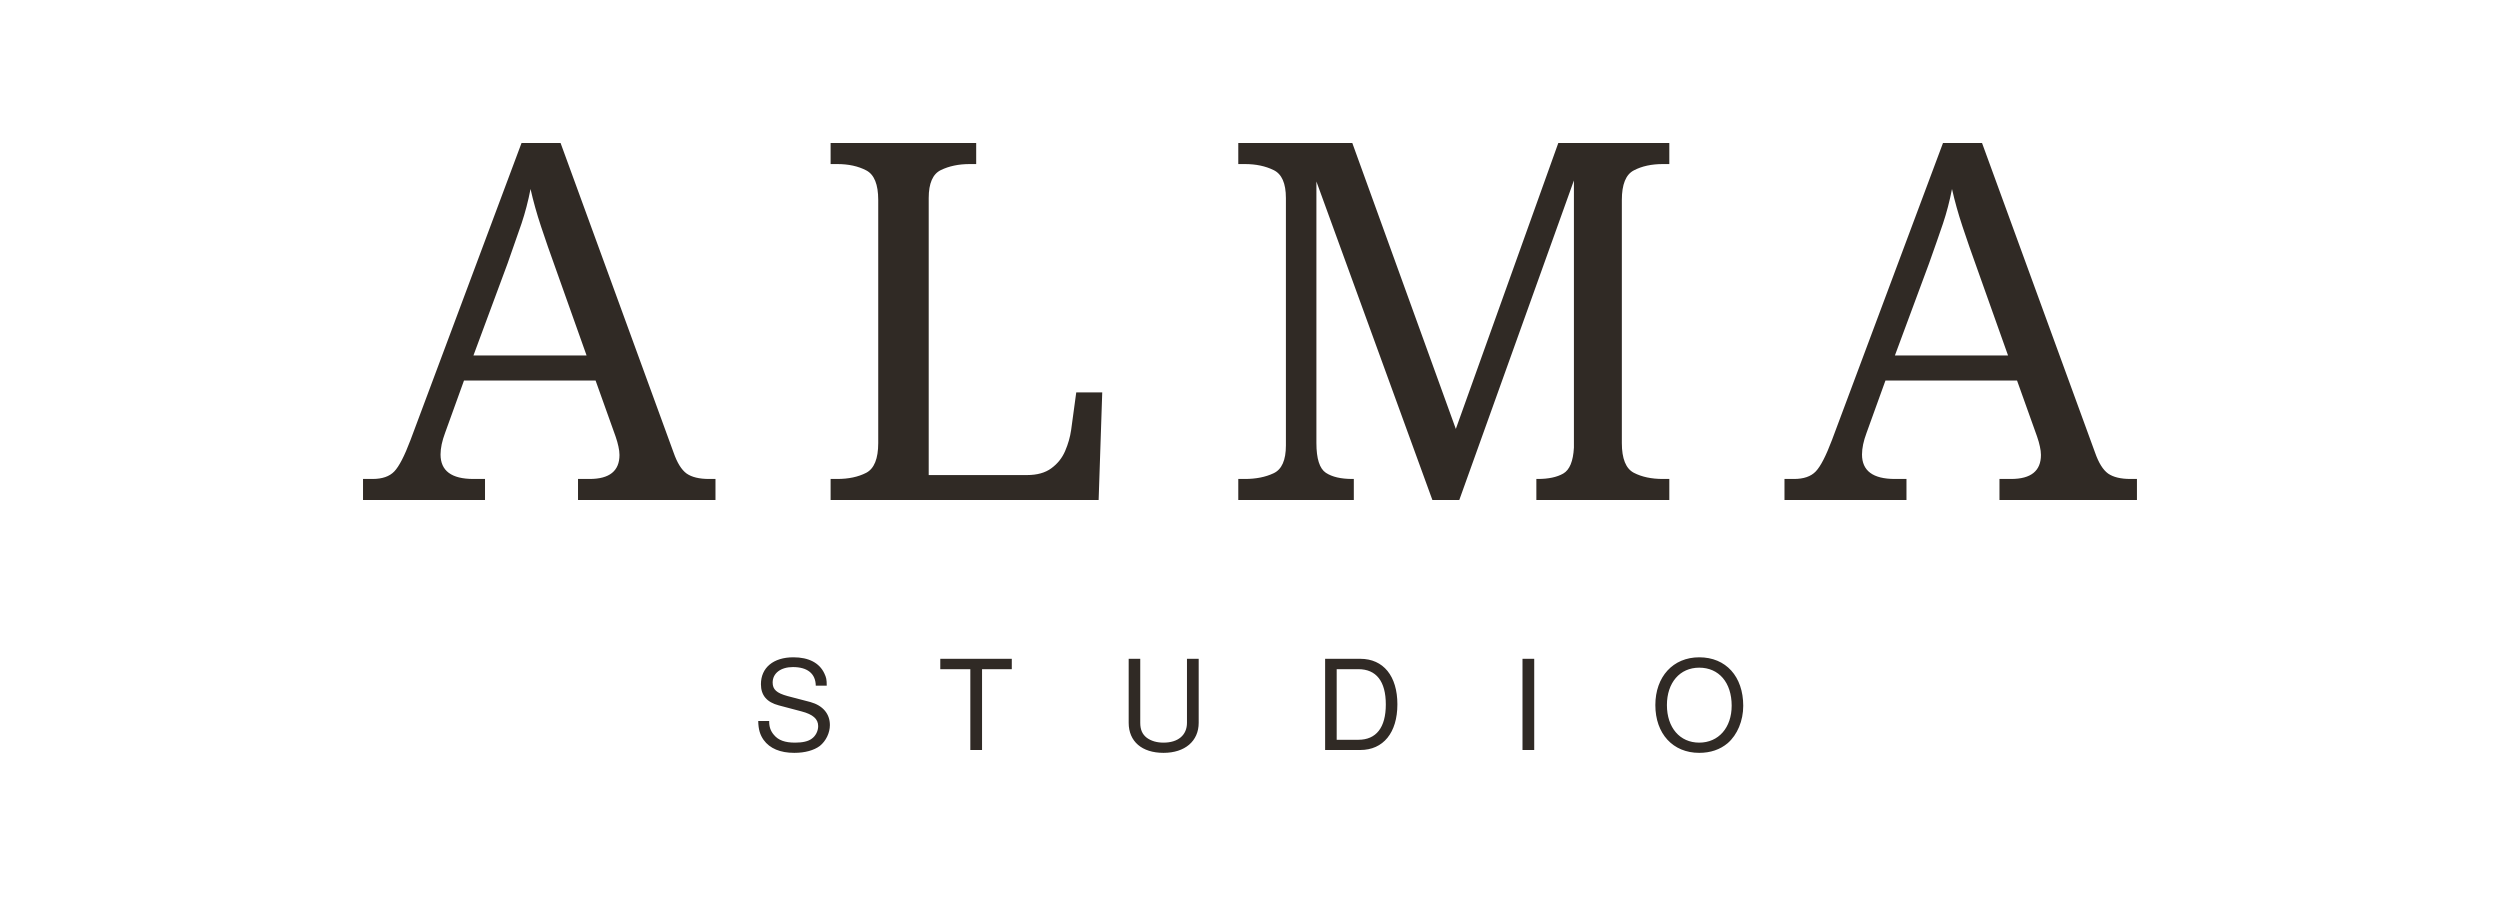
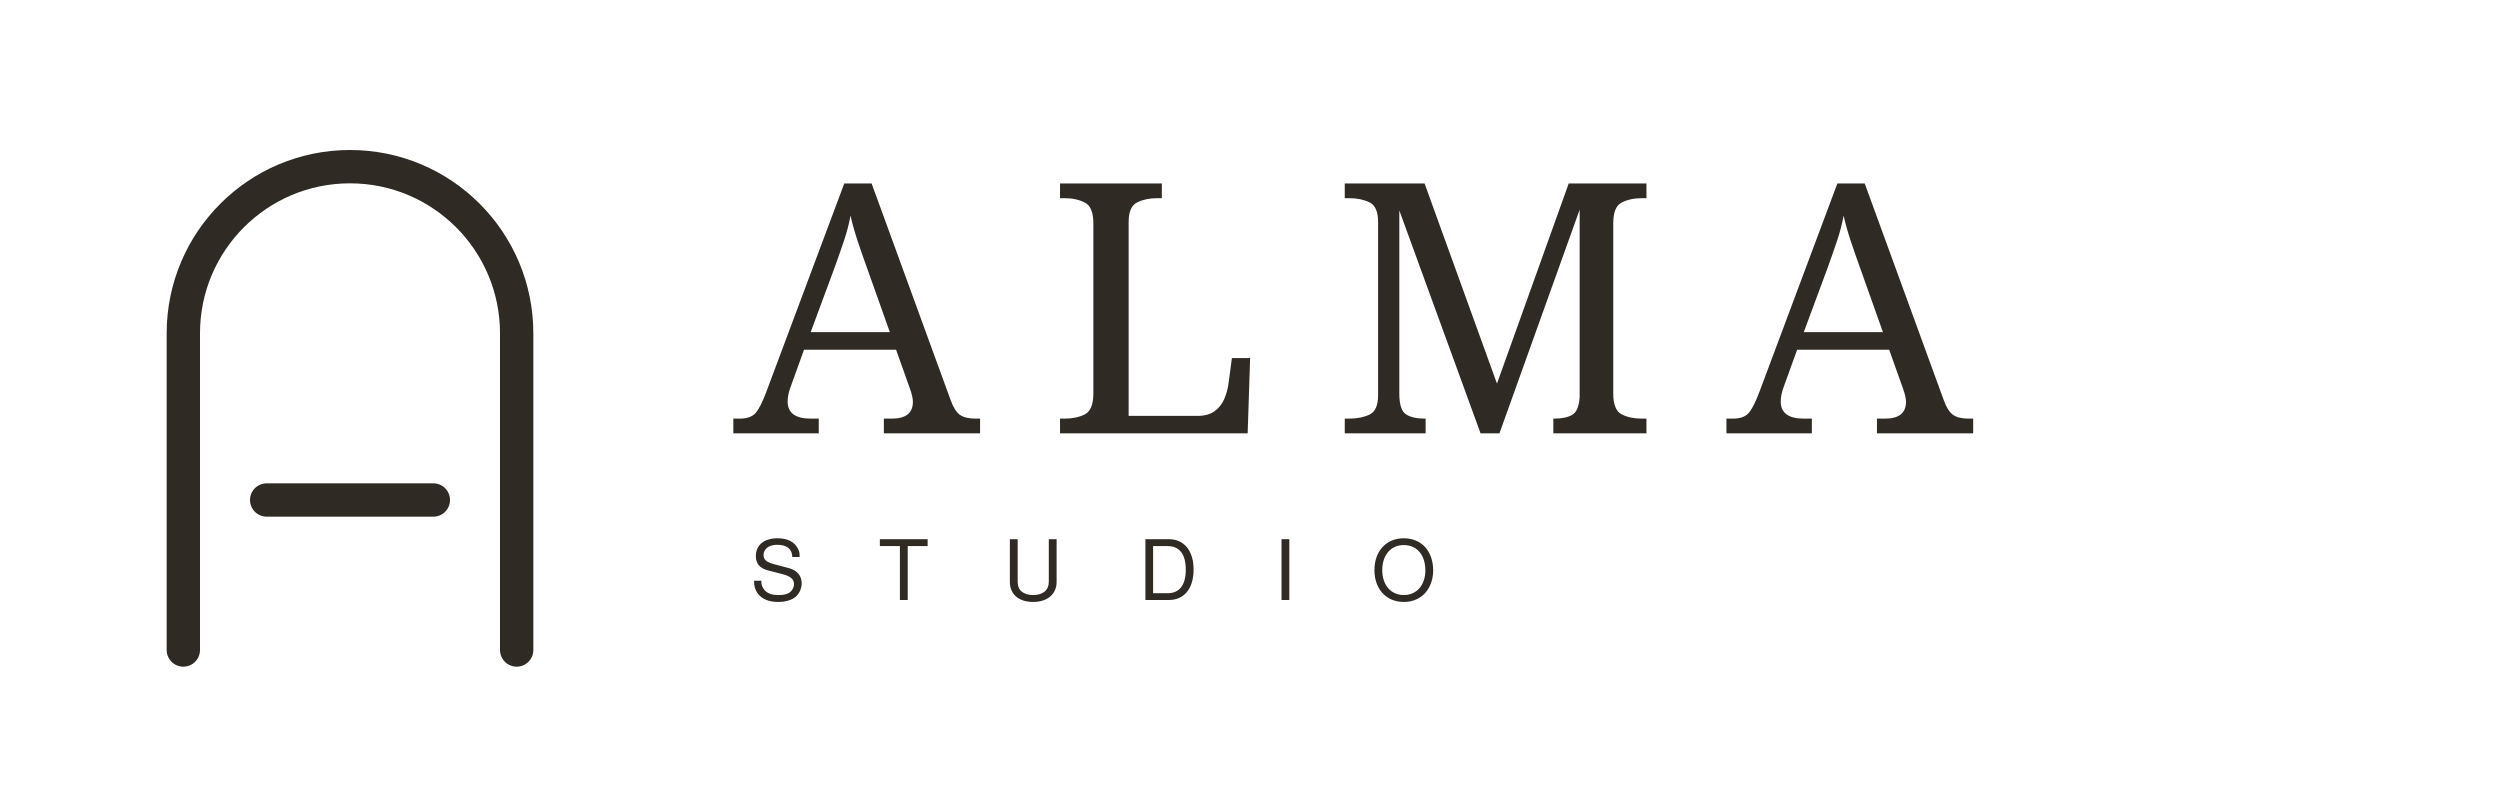
- <svg xmlns="http://www.w3.org/2000/svg" viewBox="0 0 260 96" role="img" aria-label="ALMA STUDIO">
-   <text x="130" y="52" text-anchor="middle" fill="#302A25" font-family="Cormorant Garamond, Georgia, serif" font-size="52" font-weight="300" letter-spacing="10">ALMA</text>
-   <text x="130" y="78" text-anchor="middle" fill="#302A25" font-family="Manrope, Helvetica, Arial, sans-serif" font-size="13" font-weight="500" letter-spacing="11">STUDIO</text>
+ <svg xmlns="http://www.w3.org/2000/svg" viewBox="0 0 300 96" role="img" aria-label="ALMA STUDIO">
+   <path d="M22 78V40a20 20 0 0 1 40 0v38" fill="none" stroke="#302A25" stroke-width="4" stroke-linecap="round" />
+   <path d="M32 60h20" fill="none" stroke="#302A25" stroke-width="4" stroke-linecap="round" />
+   <text x="88" y="52" fill="#302A25" font-family="Cormorant Garamond, Georgia, serif" font-size="42" font-weight="300" letter-spacing="8">ALMA</text>
+   <text x="90" y="72" fill="#302A25" font-family="Manrope, Helvetica, Arial, sans-serif" font-size="10" font-weight="500" letter-spacing="9">STUDIO</text>
</svg>
